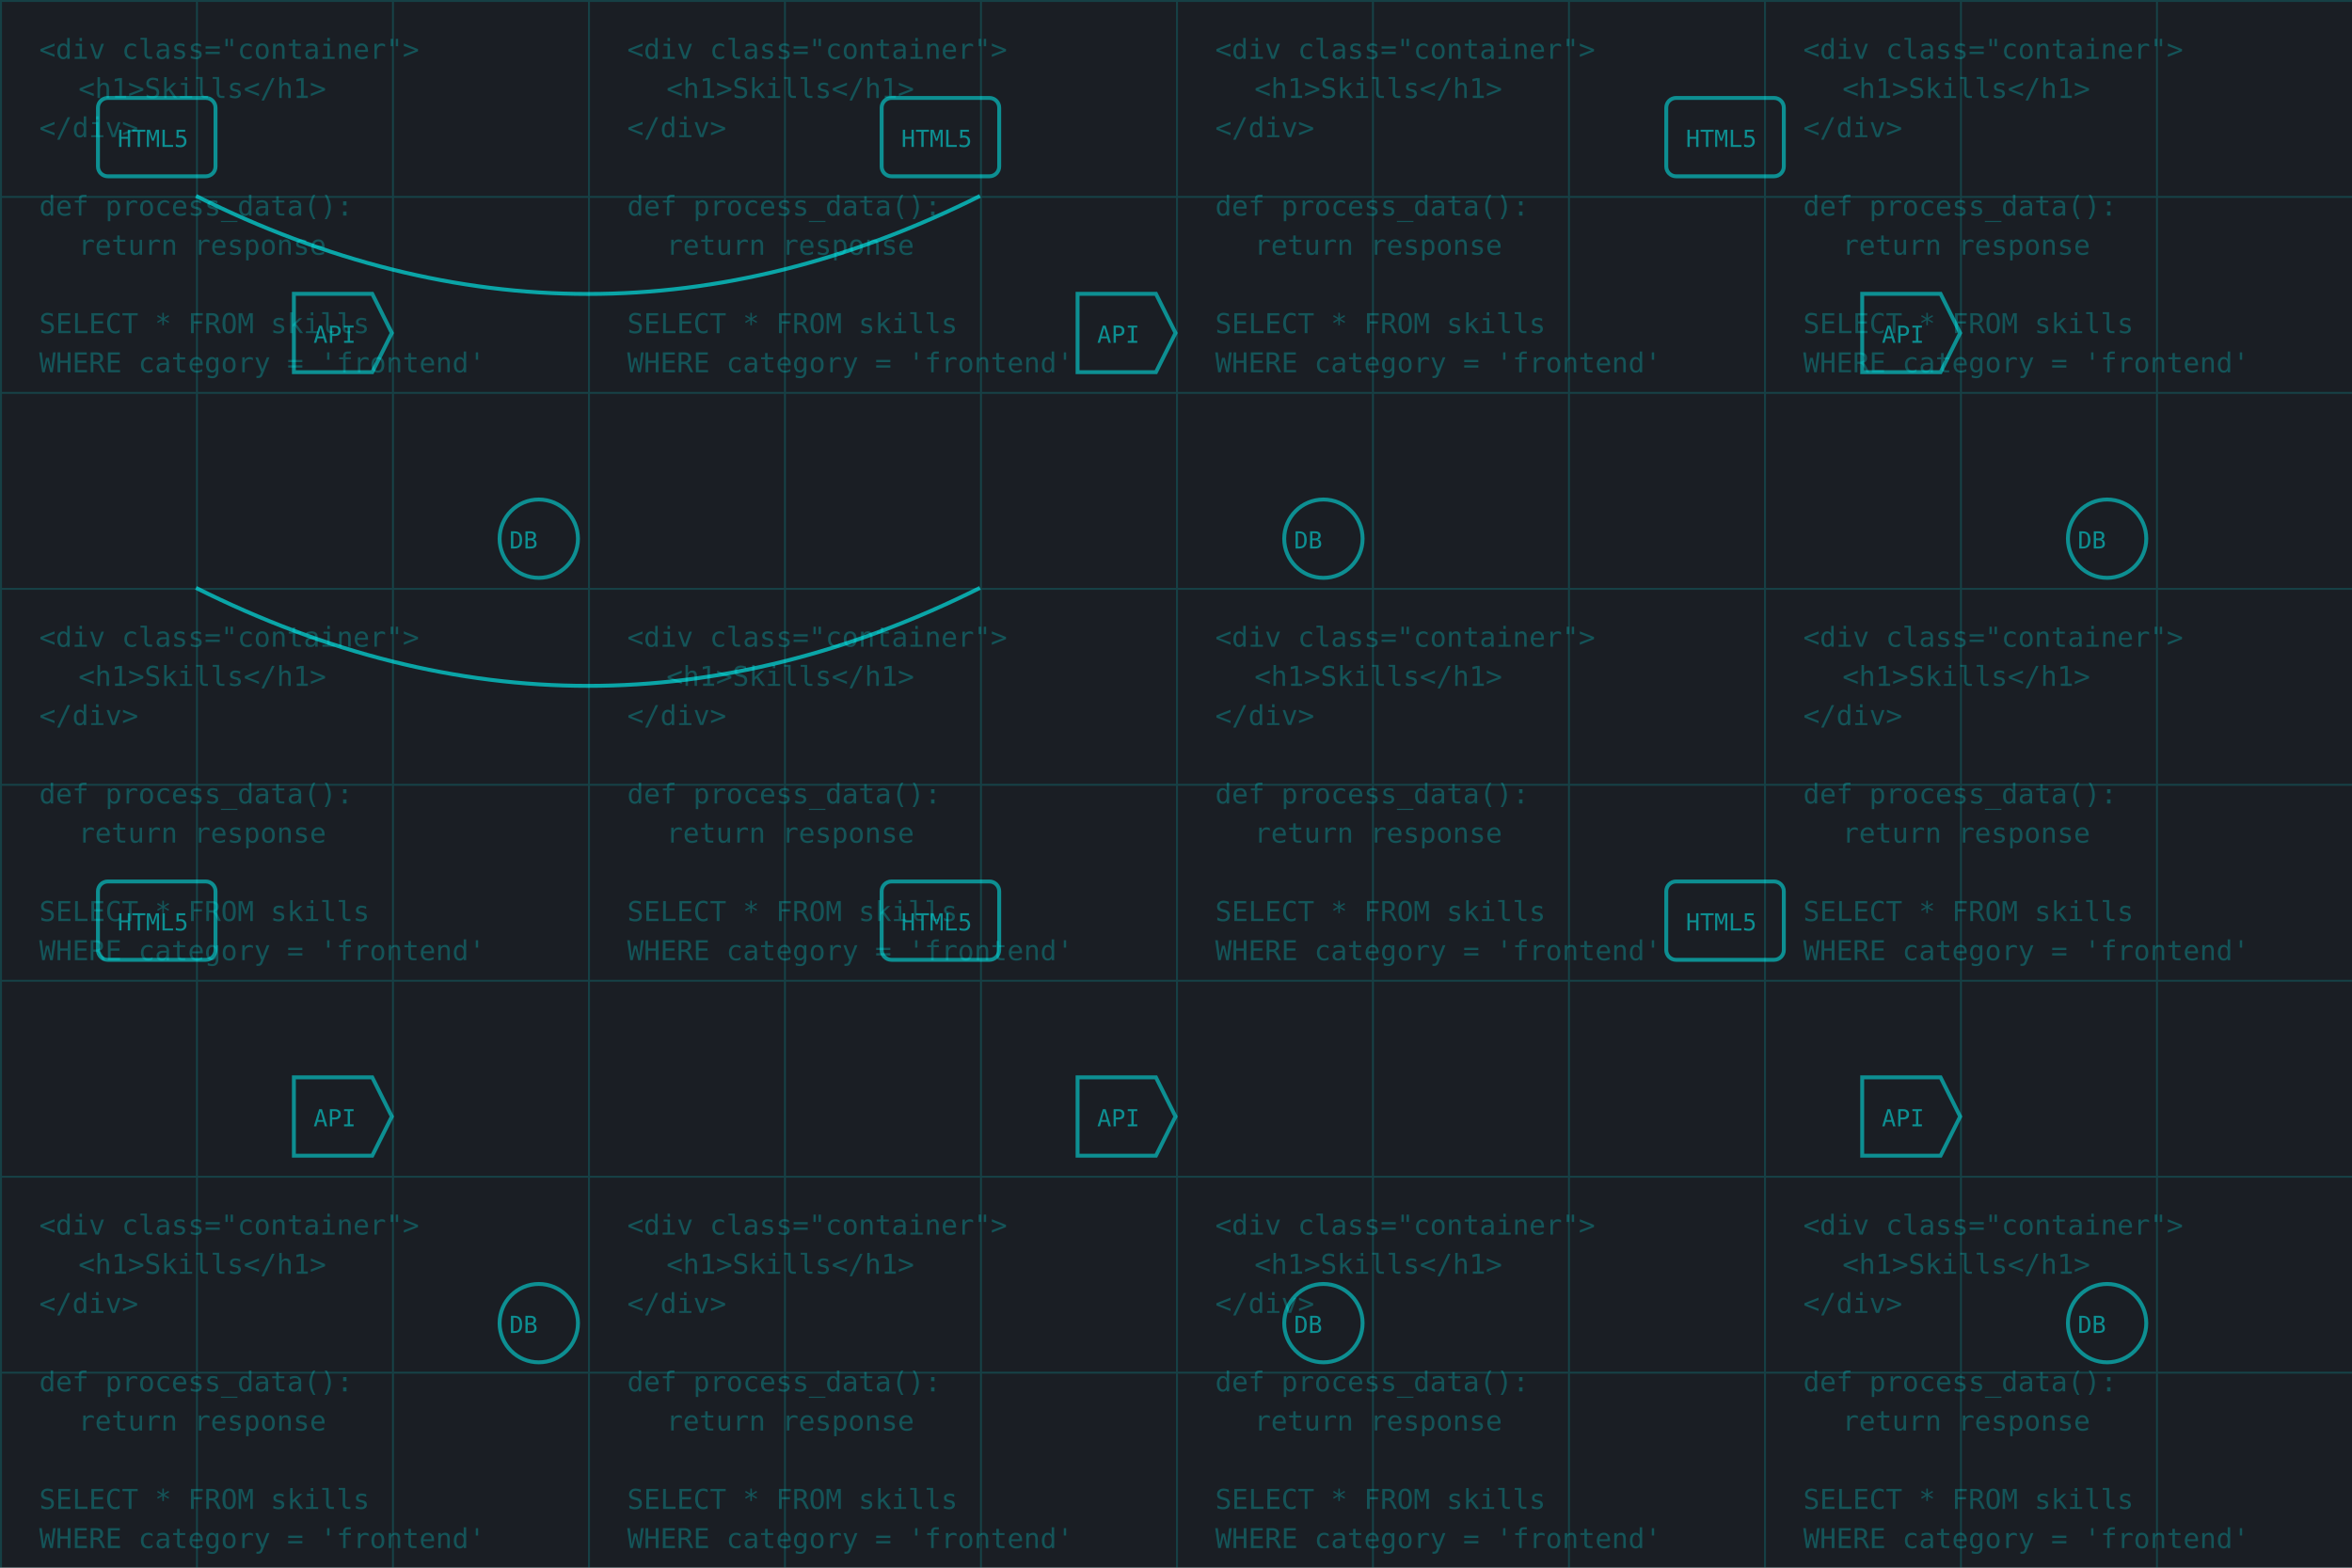
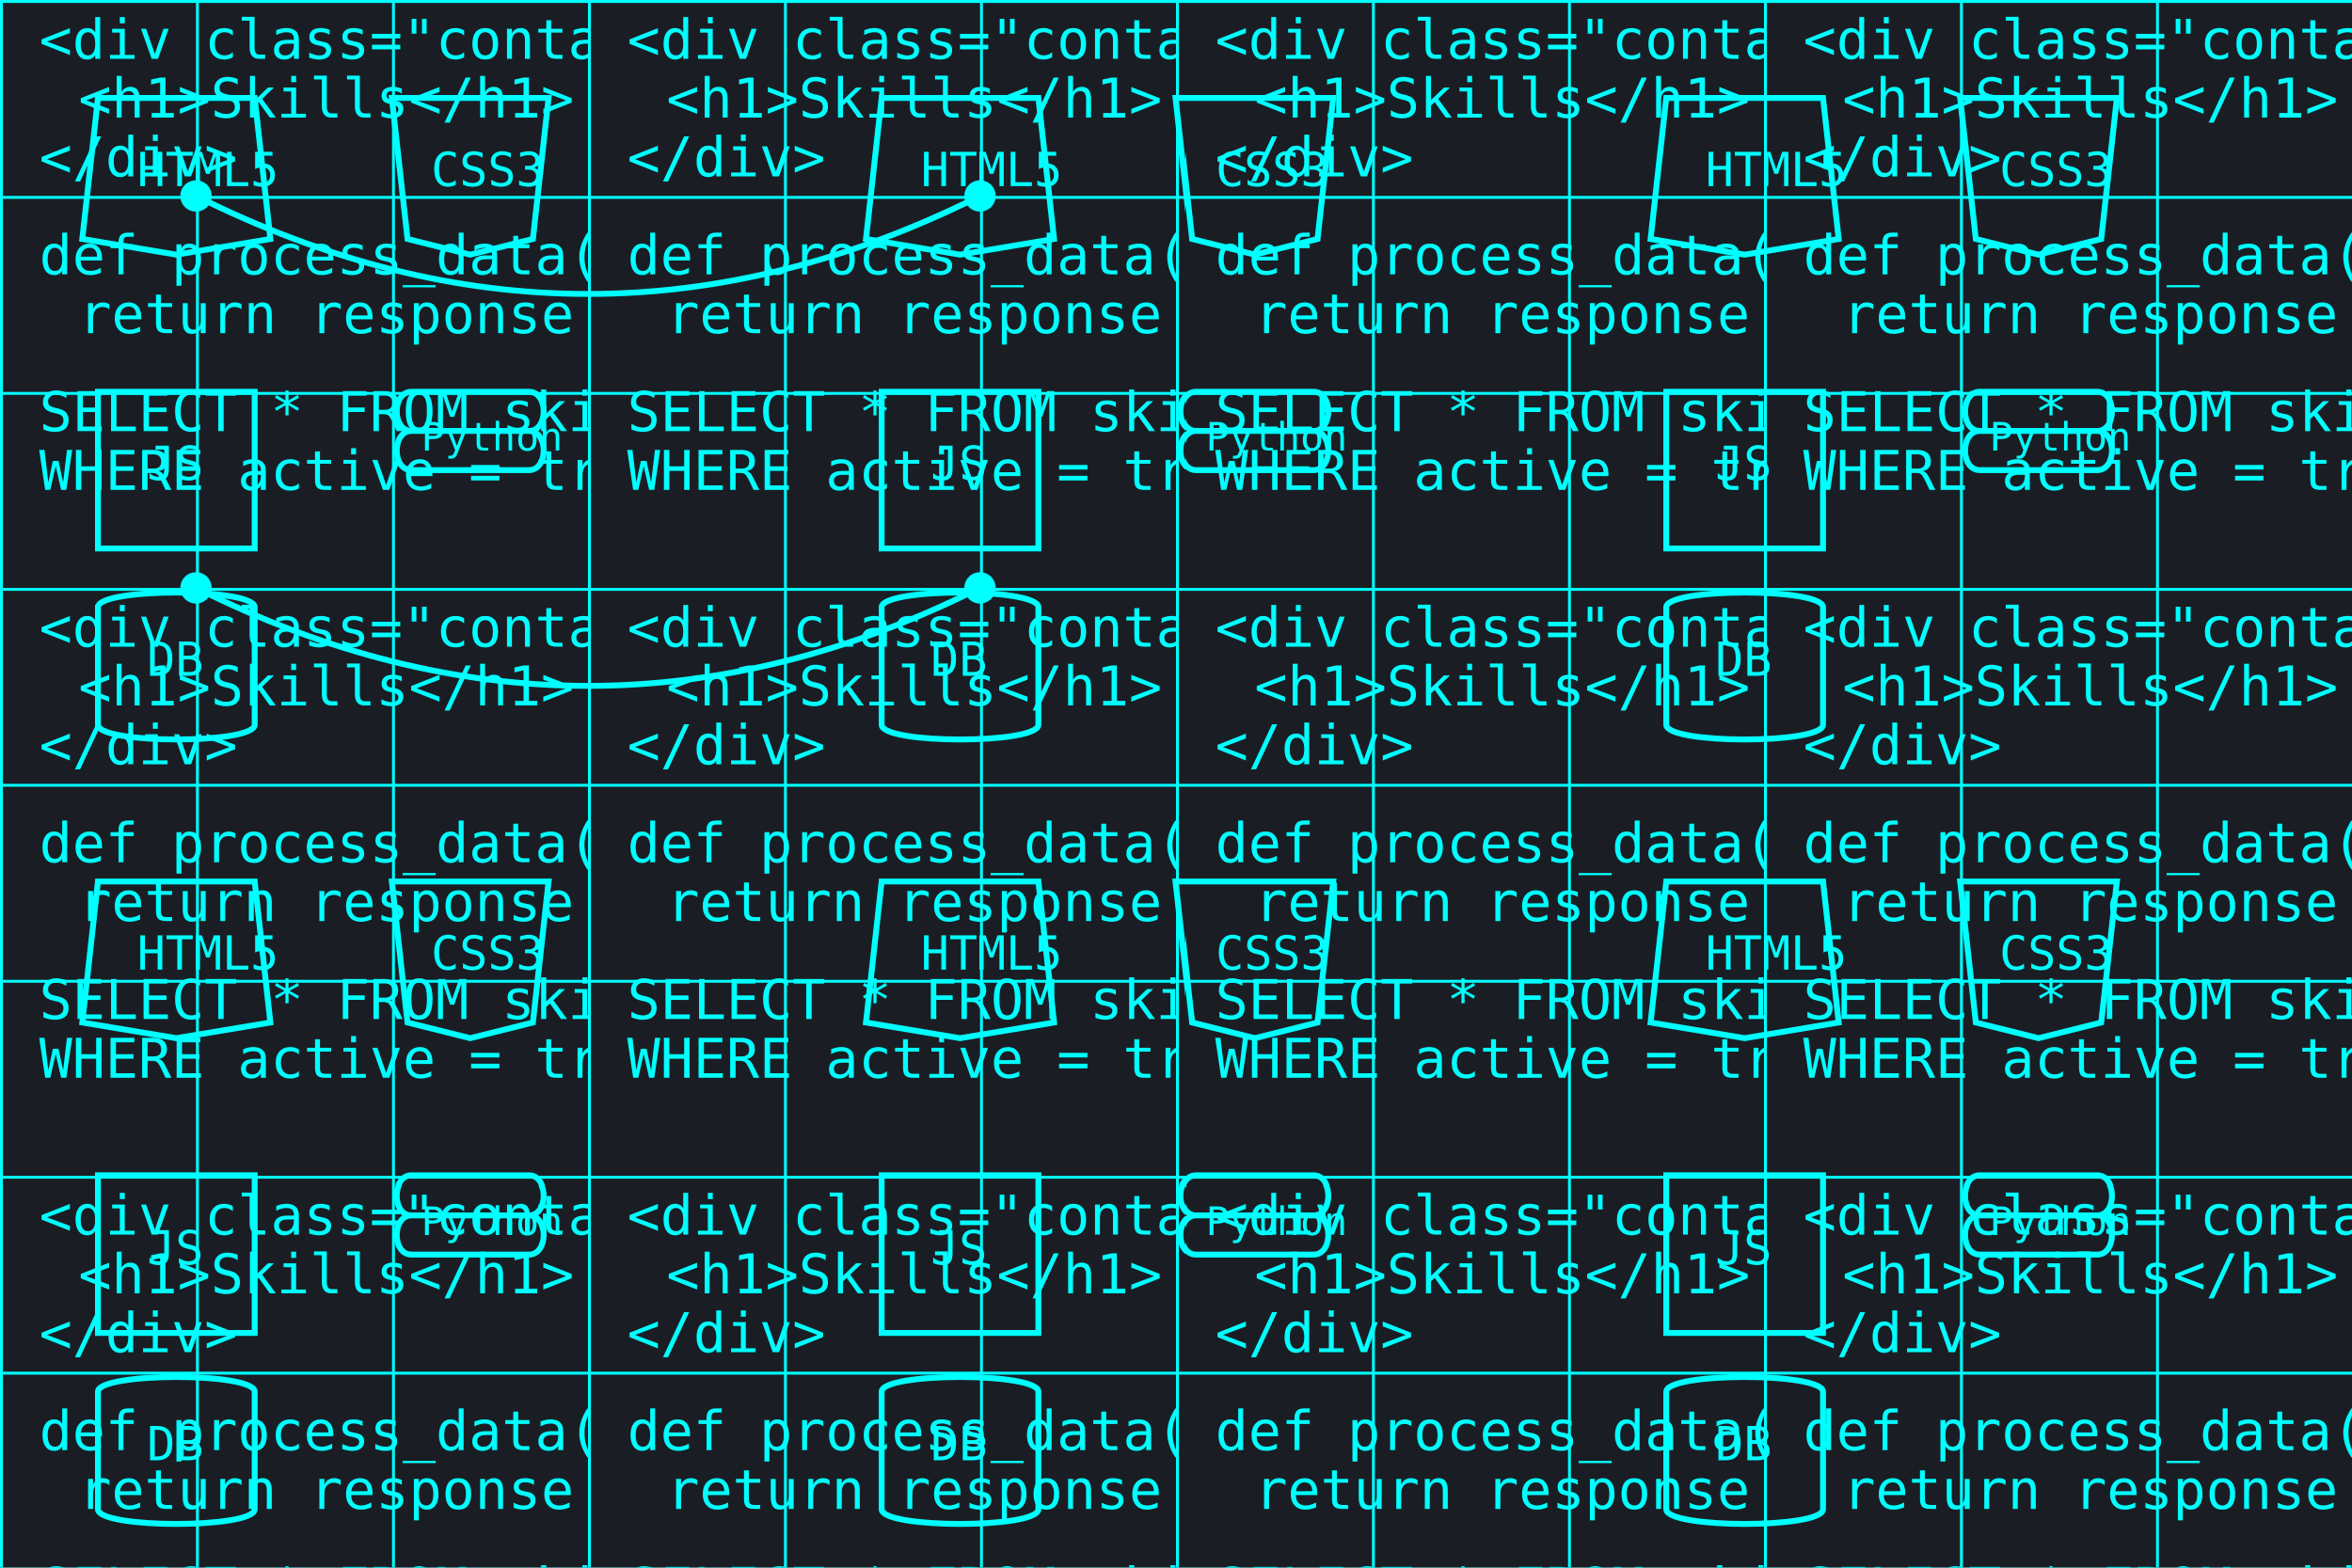
<svg xmlns="http://www.w3.org/2000/svg" width="1200" height="800" viewBox="0 0 1200 800">
  <defs>
    <pattern id="grid" width="100" height="100" patternUnits="userSpaceOnUse">
-       <path d="M 100 0 L 0 0 0 100" fill="none" stroke="#00ffff" stroke-width="2" opacity="0.5">
-         <animate attributeName="stroke-opacity" values="0.5;0.3;0.5" dur="4s" repeatCount="indefinite" />
+       <path d="M 100 0 L 0 0 0 100" fill="none" stroke="#00ffff" stroke-width="3" opacity="1.0">
+         <animate attributeName="stroke-opacity" values="1;0.7;1" dur="4s" repeatCount="indefinite" />
      </path>
    </pattern>
    <pattern id="code" width="300" height="300" patternUnits="userSpaceOnUse">
-       <text x="20" y="30" font-family="monospace" fill="#00ffff" opacity="0.6" font-size="14">&lt;div class="container"&gt;</text>
-       <text x="40" y="50" font-family="monospace" fill="#00ffff" opacity="0.6" font-size="14">&lt;h1&gt;Skills&lt;/h1&gt;</text>
-       <text x="20" y="70" font-family="monospace" fill="#00ffff" opacity="0.6" font-size="14">&lt;/div&gt;</text>
-       <text x="20" y="110" font-family="monospace" fill="#00ffff" opacity="0.6" font-size="14">def process_data():</text>
-       <text x="40" y="130" font-family="monospace" fill="#00ffff" opacity="0.6" font-size="14">return response</text>
-       <text x="20" y="170" font-family="monospace" fill="#00ffff" opacity="0.6" font-size="14">SELECT * FROM skills</text>
-       <text x="20" y="190" font-family="monospace" fill="#00ffff" opacity="0.6" font-size="14">WHERE category = 'frontend'</text>
+       <text x="20" y="30" font-family="monospace" fill="#00ffff" opacity="1.0" font-size="28">&lt;div class="container"&gt;</text>
+       <text x="40" y="60" font-family="monospace" fill="#00ffff" opacity="1.0" font-size="28">&lt;h1&gt;Skills&lt;/h1&gt;</text>
+       <text x="20" y="90" font-family="monospace" fill="#00ffff" opacity="1.0" font-size="28">&lt;/div&gt;</text>
+       <text x="20" y="140" font-family="monospace" fill="#00ffff" opacity="1.0" font-size="28">def process_data():</text>
+       <text x="40" y="170" font-family="monospace" fill="#00ffff" opacity="1.0" font-size="28">return response</text>
+       <text x="20" y="220" font-family="monospace" fill="#00ffff" opacity="1.0" font-size="28">SELECT * FROM skills</text>
+       <text x="20" y="250" font-family="monospace" fill="#00ffff" opacity="1.0" font-size="28">WHERE active = true</text>
    </pattern>
    <pattern id="tech-icons" width="400" height="400" patternUnits="userSpaceOnUse">
      <g transform="translate(50,50)">
-         <rect x="0" y="0" width="60" height="40" rx="5" fill="none" stroke="#00ffff" stroke-width="2">
-           <animate attributeName="stroke-opacity" values="1;0.5;1" dur="3s" repeatCount="indefinite" />
+         <path d="M0,0 L80,0 L88,72 L40,80 L-8,72 Z" fill="none" stroke="#00ffff" stroke-width="3" opacity="1.0">
+           <animate attributeName="stroke-opacity" values="1;0.7;1" dur="3s" repeatCount="indefinite" />
+         </path>
+         <text x="20" y="45" font-family="monospace" fill="#00ffff" font-size="24" opacity="1.0">HTML5</text>
+       </g>
+       <g transform="translate(200,50)">
+         <path d="M0,0 L80,0 L72,72 L40,80 L8,72 Z" fill="none" stroke="#00ffff" stroke-width="3" opacity="1.0">
+           <animate attributeName="stroke-opacity" values="1;0.7;1" dur="3s" begin="0.5s" repeatCount="indefinite" />
+         </path>
+         <text x="20" y="45" font-family="monospace" fill="#00ffff" font-size="24" opacity="1.0">CSS3</text>
+       </g>
+       <g transform="translate(50,200)">
+         <rect x="0" y="0" width="80" height="80" fill="none" stroke="#00ffff" stroke-width="3" opacity="1.0">
+           <animate attributeName="stroke-opacity" values="1;0.7;1" dur="3s" begin="1s" repeatCount="indefinite" />
        </rect>
-         <text x="10" y="25" font-family="monospace" fill="#00ffff" font-size="12">HTML5</text>
+         <text x="25" y="45" font-family="monospace" fill="#00ffff" font-size="24" opacity="1.0">JS</text>
      </g>
-       <g transform="translate(150,150)">
-         <path d="M0,0 L40,0 L50,20 L40,40 L0,40 Z" fill="none" stroke="#00ffff" stroke-width="2">
-           <animate attributeName="stroke-opacity" values="1;0.5;1" dur="3s" begin="1s" repeatCount="indefinite" />
+       <g transform="translate(200,200)">
+         <path d="M10,0 C0,0 0,20 10,20 L70,20 C80,20 80,0 70,0 Z M70,20 C80,20 80,40 70,40 L10,40 C0,40 0,20 10,20 Z" fill="none" stroke="#00ffff" stroke-width="3" opacity="1.0">
+           <animate attributeName="stroke-opacity" values="1;0.7;1" dur="3s" begin="1.5s" repeatCount="indefinite" />
        </path>
-         <text x="10" y="25" font-family="monospace" fill="#00ffff" font-size="12">API</text>
+         <text x="15" y="30" font-family="monospace" fill="#00ffff" font-size="20" opacity="1.0">Python</text>
      </g>
-       <g transform="translate(250,250)">
-         <circle cx="25" cy="25" r="20" fill="none" stroke="#00ffff" stroke-width="2">
-           <animate attributeName="r" values="20;22;20" dur="3s" begin="2s" repeatCount="indefinite" />
-         </circle>
-         <text x="10" y="30" font-family="monospace" fill="#00ffff" font-size="12">DB</text>
+       <g transform="translate(50,300)">
+         <path d="M0,10 C0,0 80,0 80,10 L80,70 C80,80 0,80 0,70 Z" fill="none" stroke="#00ffff" stroke-width="3" opacity="1.0">
+           <animate attributeName="stroke-opacity" values="1;0.7;1" dur="3s" begin="2s" repeatCount="indefinite" />
+         </path>
+         <text x="25" y="45" font-family="monospace" fill="#00ffff" font-size="24" opacity="1.0">DB</text>
      </g>
    </pattern>
  </defs>
  <rect width="100%" height="100%" fill="#1a1e24" />
-   <rect width="100%" height="100%" fill="url(#grid)" opacity="0.3" />
-   <rect width="100%" height="100%" fill="url(#code)" opacity="0.4" />
-   <rect width="100%" height="100%" fill="url(#tech-icons)" opacity="0.5" />
-   <g transform="translate(100,100)" opacity="0.6">
-     <path d="M0,0 Q 200,100 400,0" fill="none" stroke="#00ffff" stroke-width="2">
+   <rect width="100%" height="100%" fill="url(#grid)" opacity="1.0" />
+   <rect width="100%" height="100%" fill="url(#code)" opacity="1.0" />
+   <rect width="100%" height="100%" fill="url(#tech-icons)" opacity="1.0" />
+   <g transform="translate(100,100)" opacity="1.0">
+     <path d="M0,0 Q 200,100 400,0" fill="none" stroke="#00ffff" stroke-width="3">
      <animate attributeName="d" values="M0,0 Q 200,100 400,0;M0,0 Q 200,0 400,0;M0,0 Q 200,100 400,0" dur="6s" repeatCount="indefinite" />
    </path>
-     <path d="M0,200 Q 200,300 400,200" fill="none" stroke="#00ffff" stroke-width="2">
+     <path d="M0,200 Q 200,300 400,200" fill="none" stroke="#00ffff" stroke-width="3">
      <animate attributeName="d" values="M0,200 Q 200,300 400,200;M0,200 Q 200,200 400,200;M0,200 Q 200,300 400,200" dur="6s" begin="2s" repeatCount="indefinite" />
    </path>
+     <circle cx="0" cy="0" r="8" fill="#00ffff">
+       <animate attributeName="r" values="8;12;8" dur="2s" repeatCount="indefinite" />
+     </circle>
+     <circle cx="400" cy="0" r="8" fill="#00ffff">
+       <animate attributeName="r" values="8;12;8" dur="2s" begin="0.5s" repeatCount="indefinite" />
+     </circle>
+     <circle cx="0" cy="200" r="8" fill="#00ffff">
+       <animate attributeName="r" values="8;12;8" dur="2s" begin="1s" repeatCount="indefinite" />
+     </circle>
+     <circle cx="400" cy="200" r="8" fill="#00ffff">
+       <animate attributeName="r" values="8;12;8" dur="2s" begin="1.5s" repeatCount="indefinite" />
+     </circle>
  </g>
</svg>
